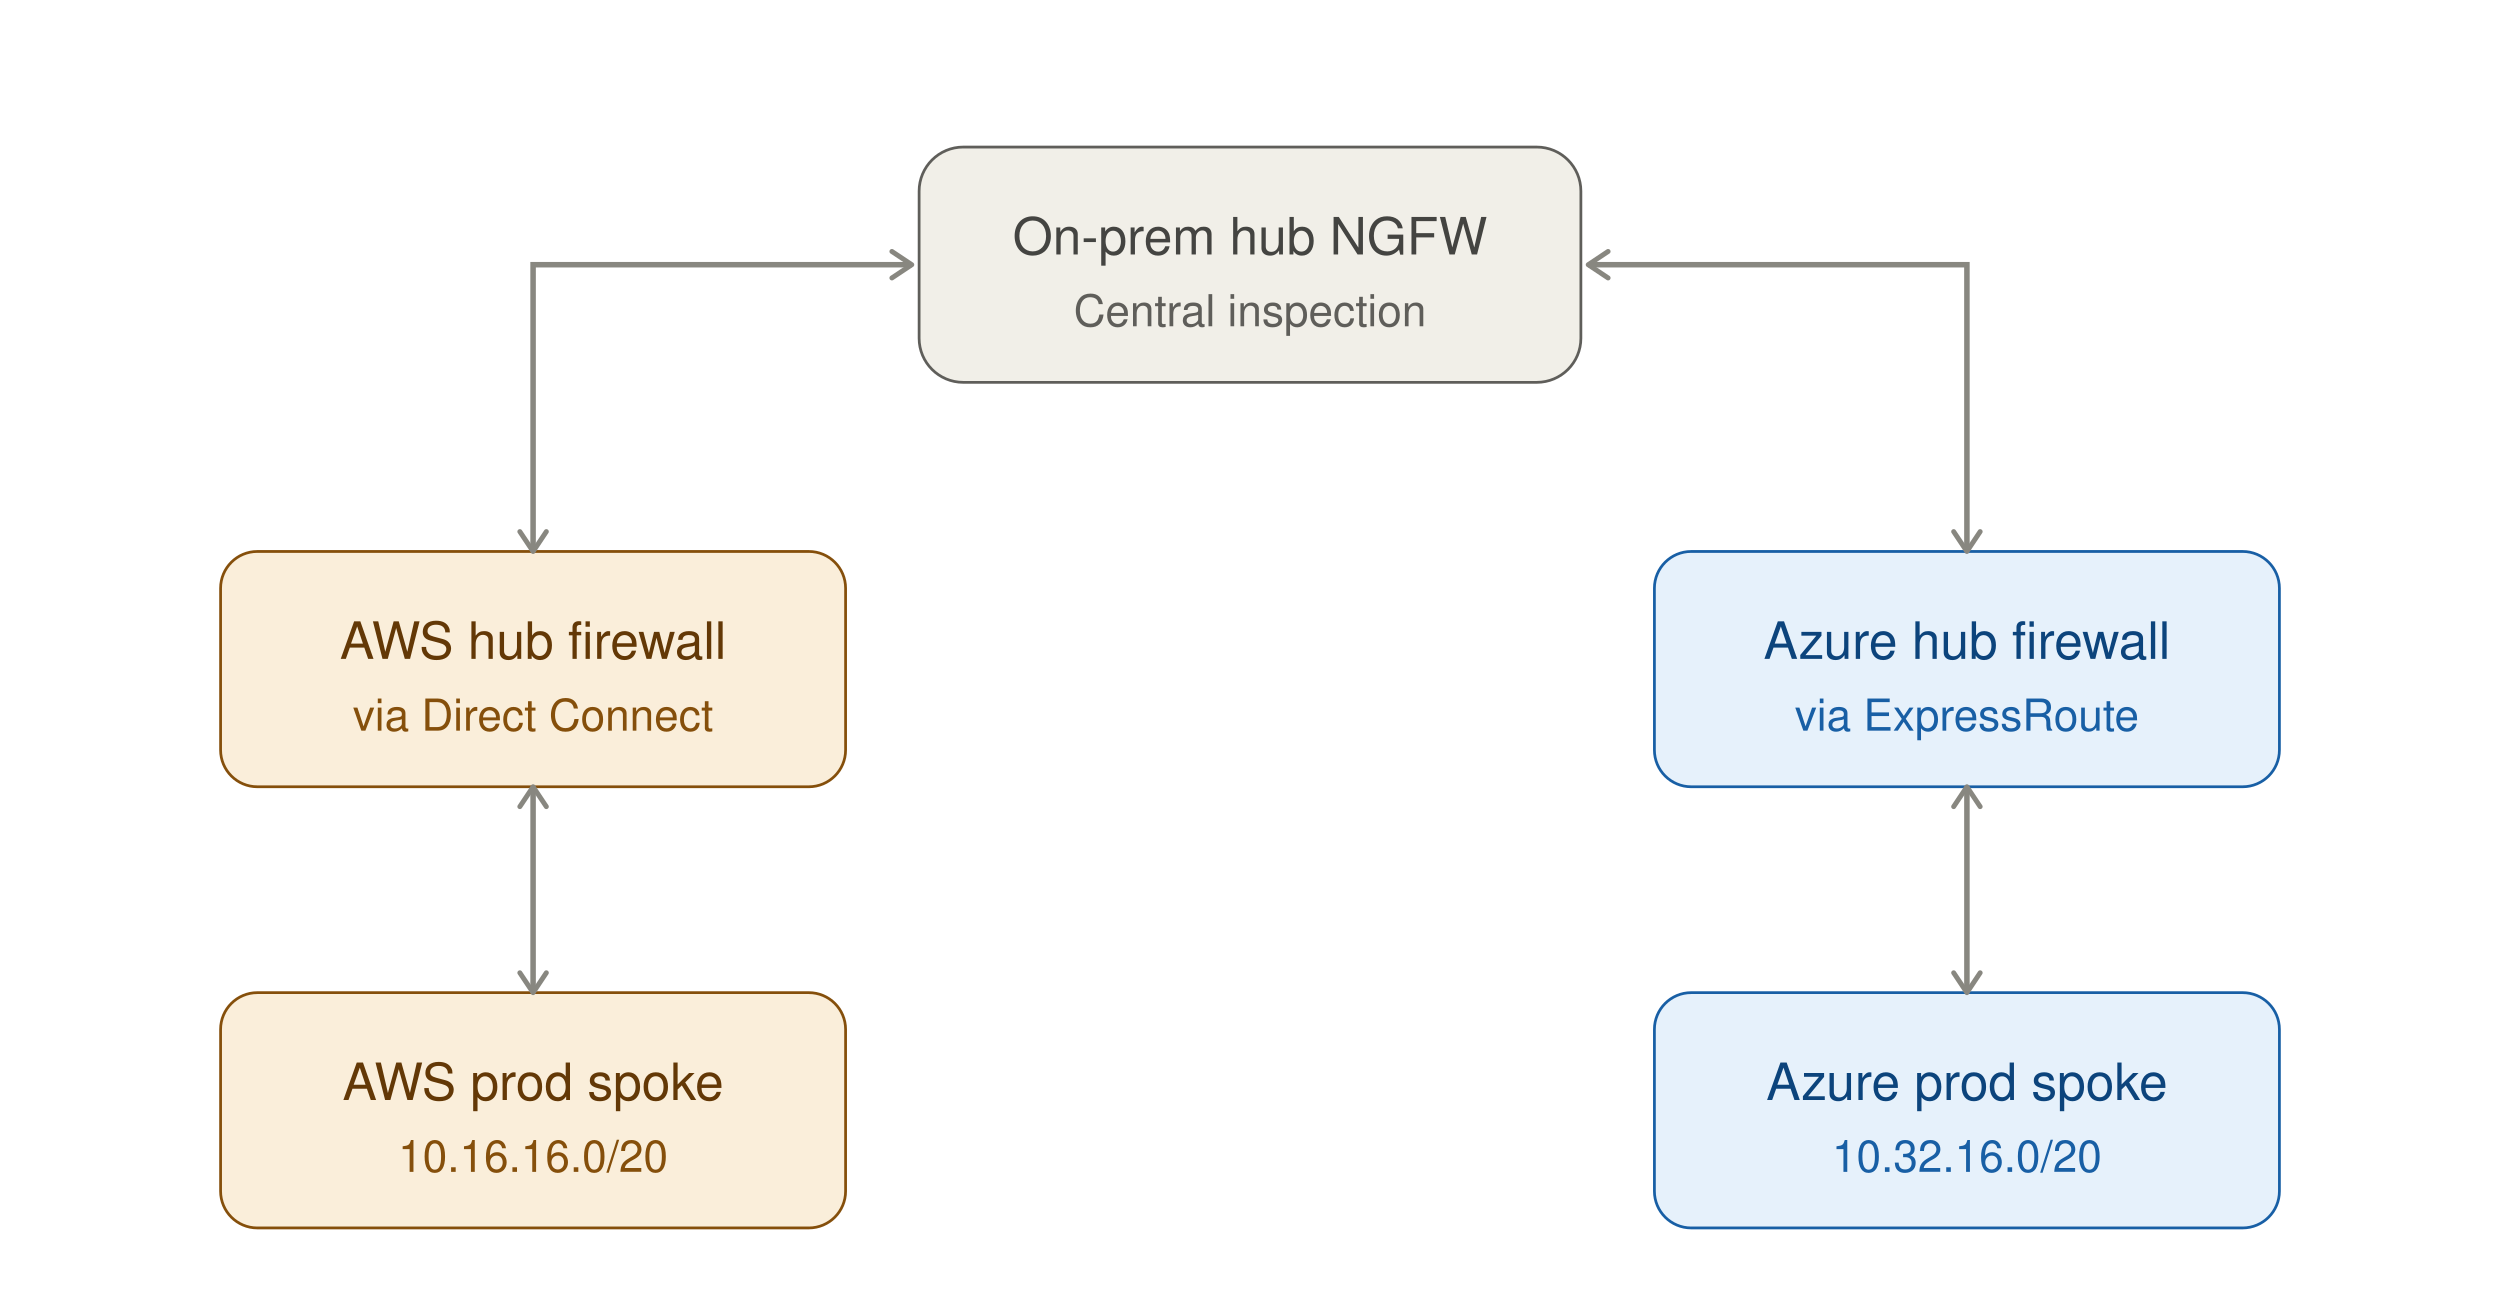
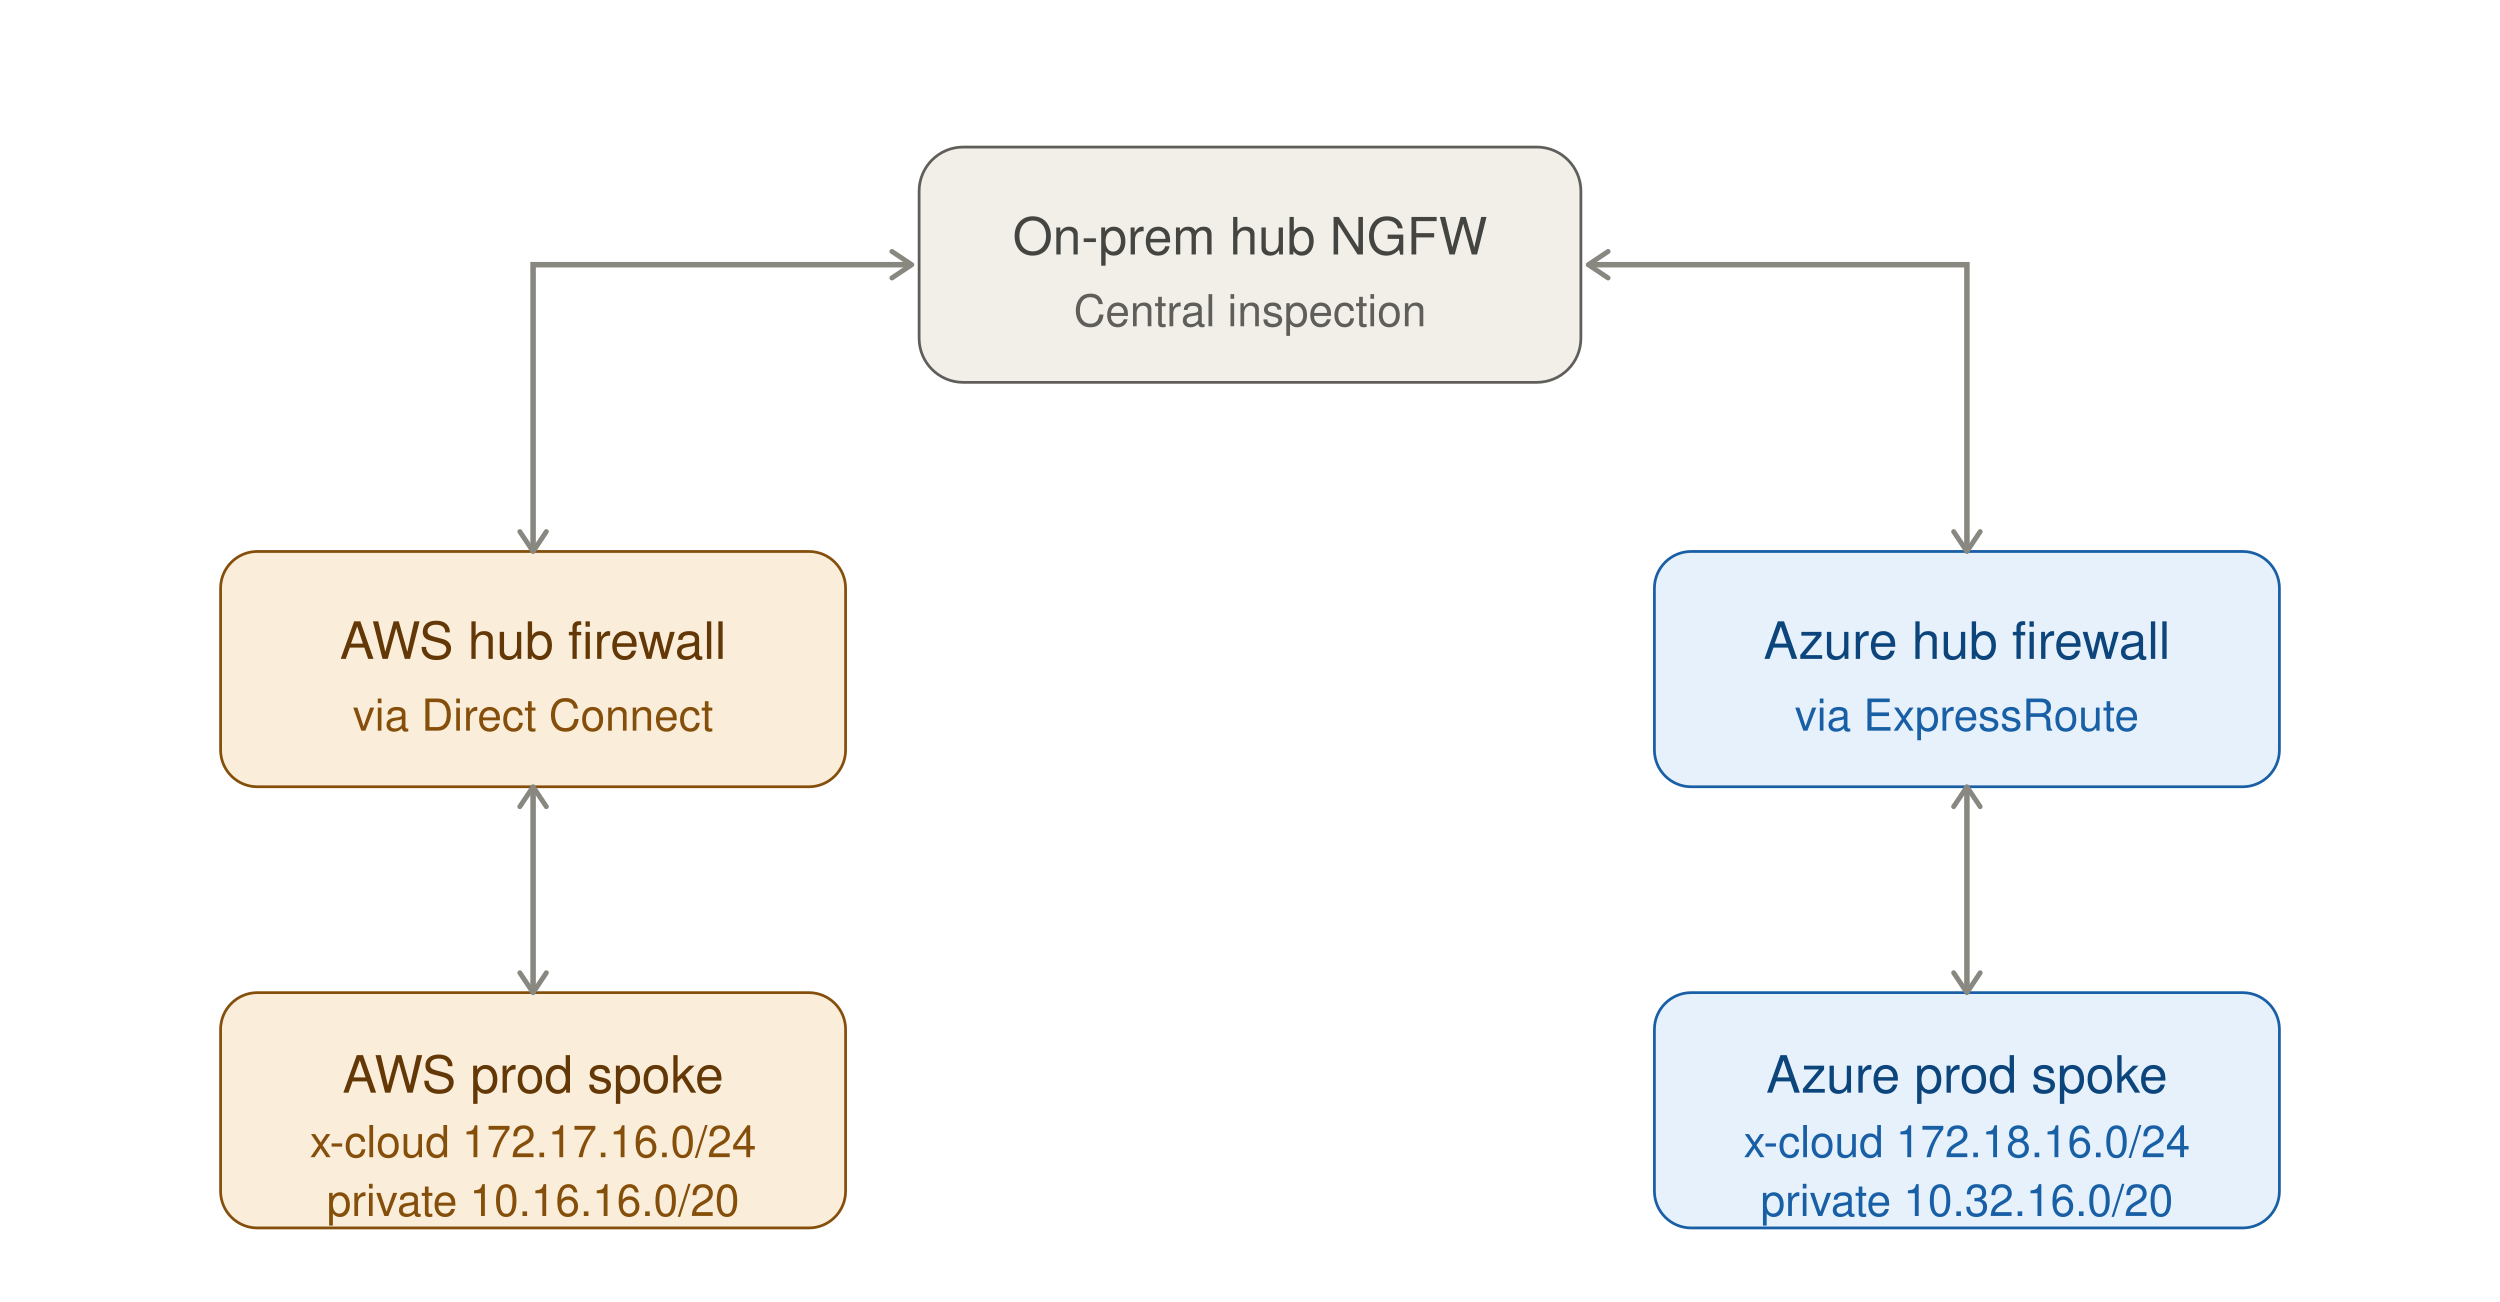
<svg xmlns="http://www.w3.org/2000/svg" width="680" viewBox="0 0 680 354" role="img" font-family="Helvetica, Arial, sans-serif">
  <defs>
    <marker id="arr" viewBox="0 0 10 10" refX="8" refY="5" markerWidth="6" markerHeight="6" orient="auto-start-reverse">
      <path d="M2 1L8 5L2 9" fill="none" stroke="#888780" stroke-width="1.5" stroke-linecap="round" stroke-linejoin="round" />
    </marker>
  </defs>
  <g>
    <rect x="250" y="40" width="180" height="64" rx="12" fill="#F1EFE8" stroke="#5F5E5A" stroke-width="0.75" />
    <text x="340" y="66" text-anchor="middle" dominant-baseline="central" font-size="14" font-weight="500" fill="#444441">On-prem hub NGFW</text>
    <text x="340" y="86" text-anchor="middle" dominant-baseline="central" font-size="12" fill="#5F5E5A">Central inspection</text>
  </g>
  <g>
    <rect x="60" y="150" width="170" height="64" rx="10" fill="#FAEEDA" stroke="#854F0B" stroke-width="0.75" />
    <text x="145" y="176" text-anchor="middle" dominant-baseline="central" font-size="14" font-weight="500" fill="#633806">AWS hub firewall</text>
    <text x="145" y="196" text-anchor="middle" dominant-baseline="central" font-size="12" fill="#854F0B">via Direct Connect</text>
  </g>
  <g>
    <rect x="450" y="150" width="170" height="64" rx="10" fill="#E6F1FB" stroke="#185FA5" stroke-width="0.75" />
    <text x="535" y="176" text-anchor="middle" dominant-baseline="central" font-size="14" font-weight="500" fill="#0C447C">Azure hub firewall</text>
    <text x="535" y="196" text-anchor="middle" dominant-baseline="central" font-size="12" fill="#185FA5">via ExpressRoute</text>
  </g>
  <g>
    <rect x="60" y="270" width="170" height="64" rx="10" fill="#FAEEDA" stroke="#854F0B" stroke-width="0.75" />
-     <text x="145" y="296" text-anchor="middle" dominant-baseline="central" font-size="14" font-weight="500" fill="#633806">AWS prod spoke</text>
-     <text x="145" y="316" text-anchor="middle" dominant-baseline="central" font-size="12" fill="#854F0B">10.16.16.0/20</text>
+     <text x="145" y="294" text-anchor="middle" dominant-baseline="central" font-size="14" font-weight="500" fill="#633806">AWS prod spoke</text>
+     <text x="145" y="312" text-anchor="middle" dominant-baseline="central" font-size="12" fill="#854F0B">x-cloud 172.17.16.0/24</text>
+     <text x="145" y="328" text-anchor="middle" dominant-baseline="central" font-size="12" fill="#854F0B">private 10.16.16.0/20</text>
  </g>
  <g>
    <rect x="450" y="270" width="170" height="64" rx="10" fill="#E6F1FB" stroke="#185FA5" stroke-width="0.75" />
-     <text x="535" y="296" text-anchor="middle" dominant-baseline="central" font-size="14" font-weight="500" fill="#0C447C">Azure prod spoke</text>
-     <text x="535" y="316" text-anchor="middle" dominant-baseline="central" font-size="12" fill="#185FA5">10.32.16.0/20</text>
+     <text x="535" y="294" text-anchor="middle" dominant-baseline="central" font-size="14" font-weight="500" fill="#0C447C">Azure prod spoke</text>
+     <text x="535" y="312" text-anchor="middle" dominant-baseline="central" font-size="12" fill="#185FA5">x-cloud 172.18.16.0/24</text>
+     <text x="535" y="328" text-anchor="middle" dominant-baseline="central" font-size="12" fill="#185FA5">private 10.32.16.0/20</text>
  </g>
  <line x1="145" y1="270" x2="145" y2="214" stroke="#888780" stroke-width="1.5" marker-start="url(#arr)" marker-end="url(#arr)" />
  <line x1="535" y1="270" x2="535" y2="214" stroke="#888780" stroke-width="1.5" marker-start="url(#arr)" marker-end="url(#arr)" />
  <path d="M145 150 L145 72 L248 72" fill="none" stroke="#888780" stroke-width="1.5" marker-start="url(#arr)" marker-end="url(#arr)" />
  <path d="M535 150 L535 72 L432 72" fill="none" stroke="#888780" stroke-width="1.5" marker-start="url(#arr)" marker-end="url(#arr)" />
</svg>
